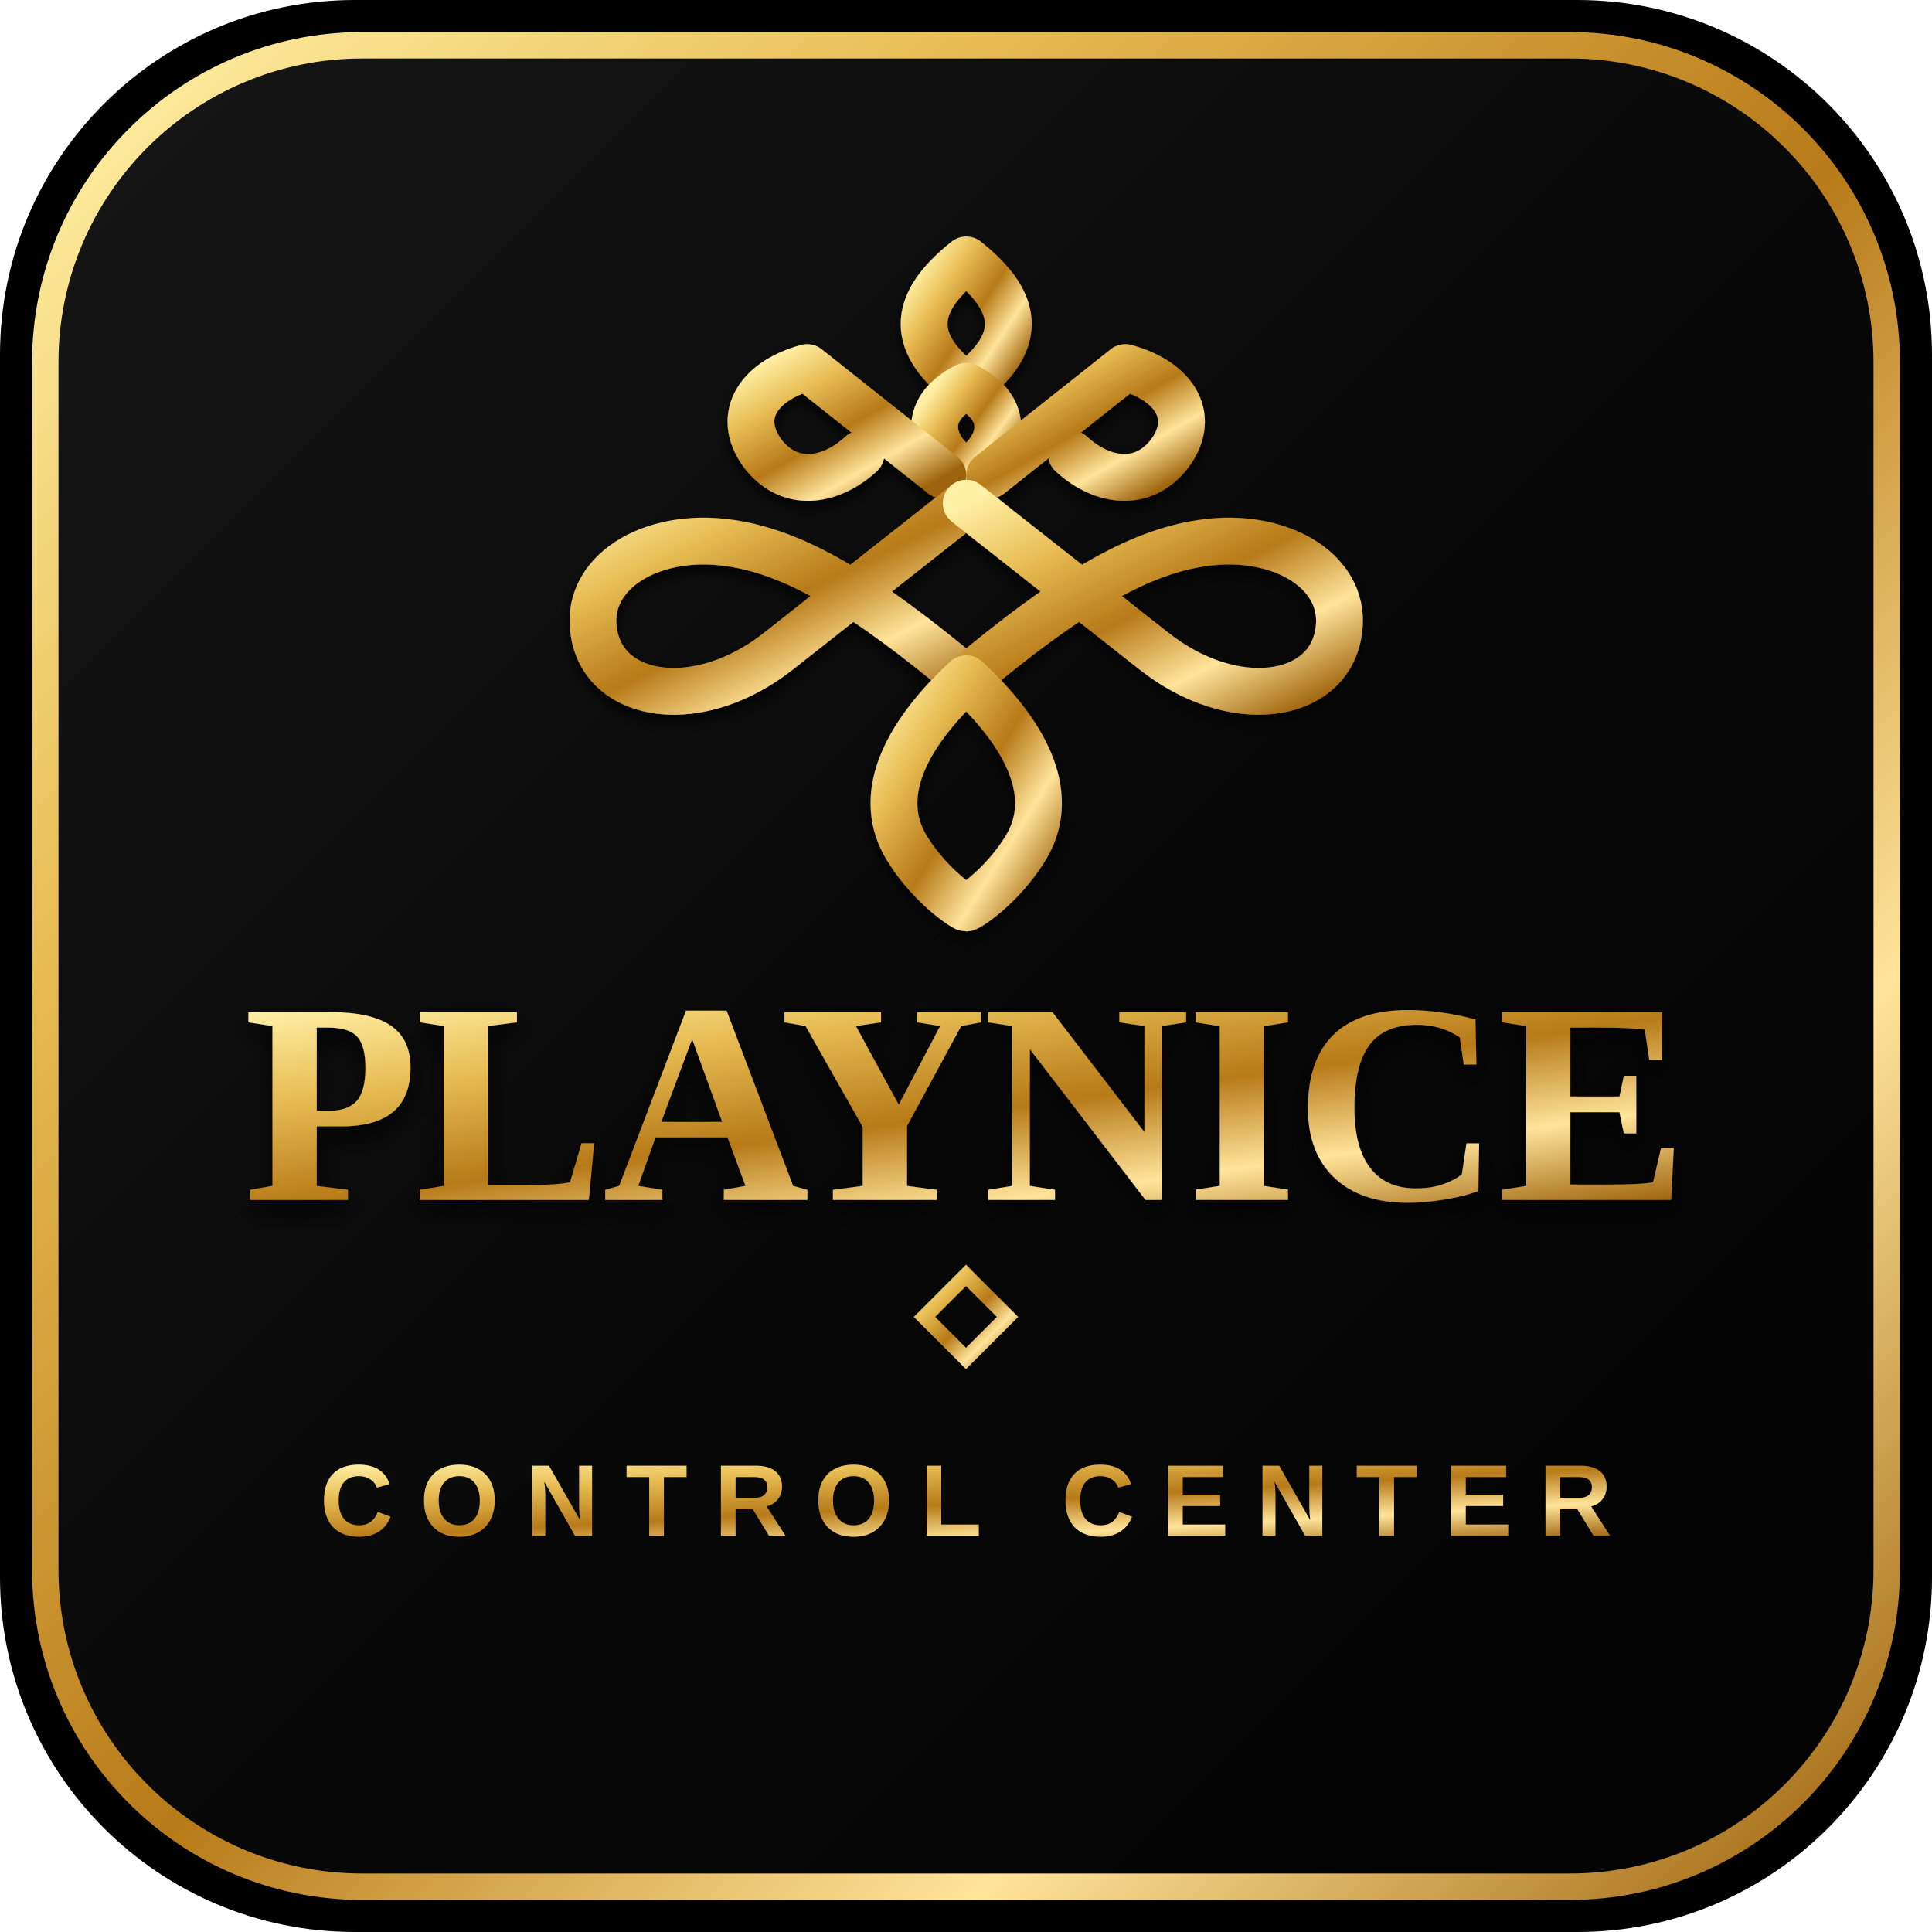
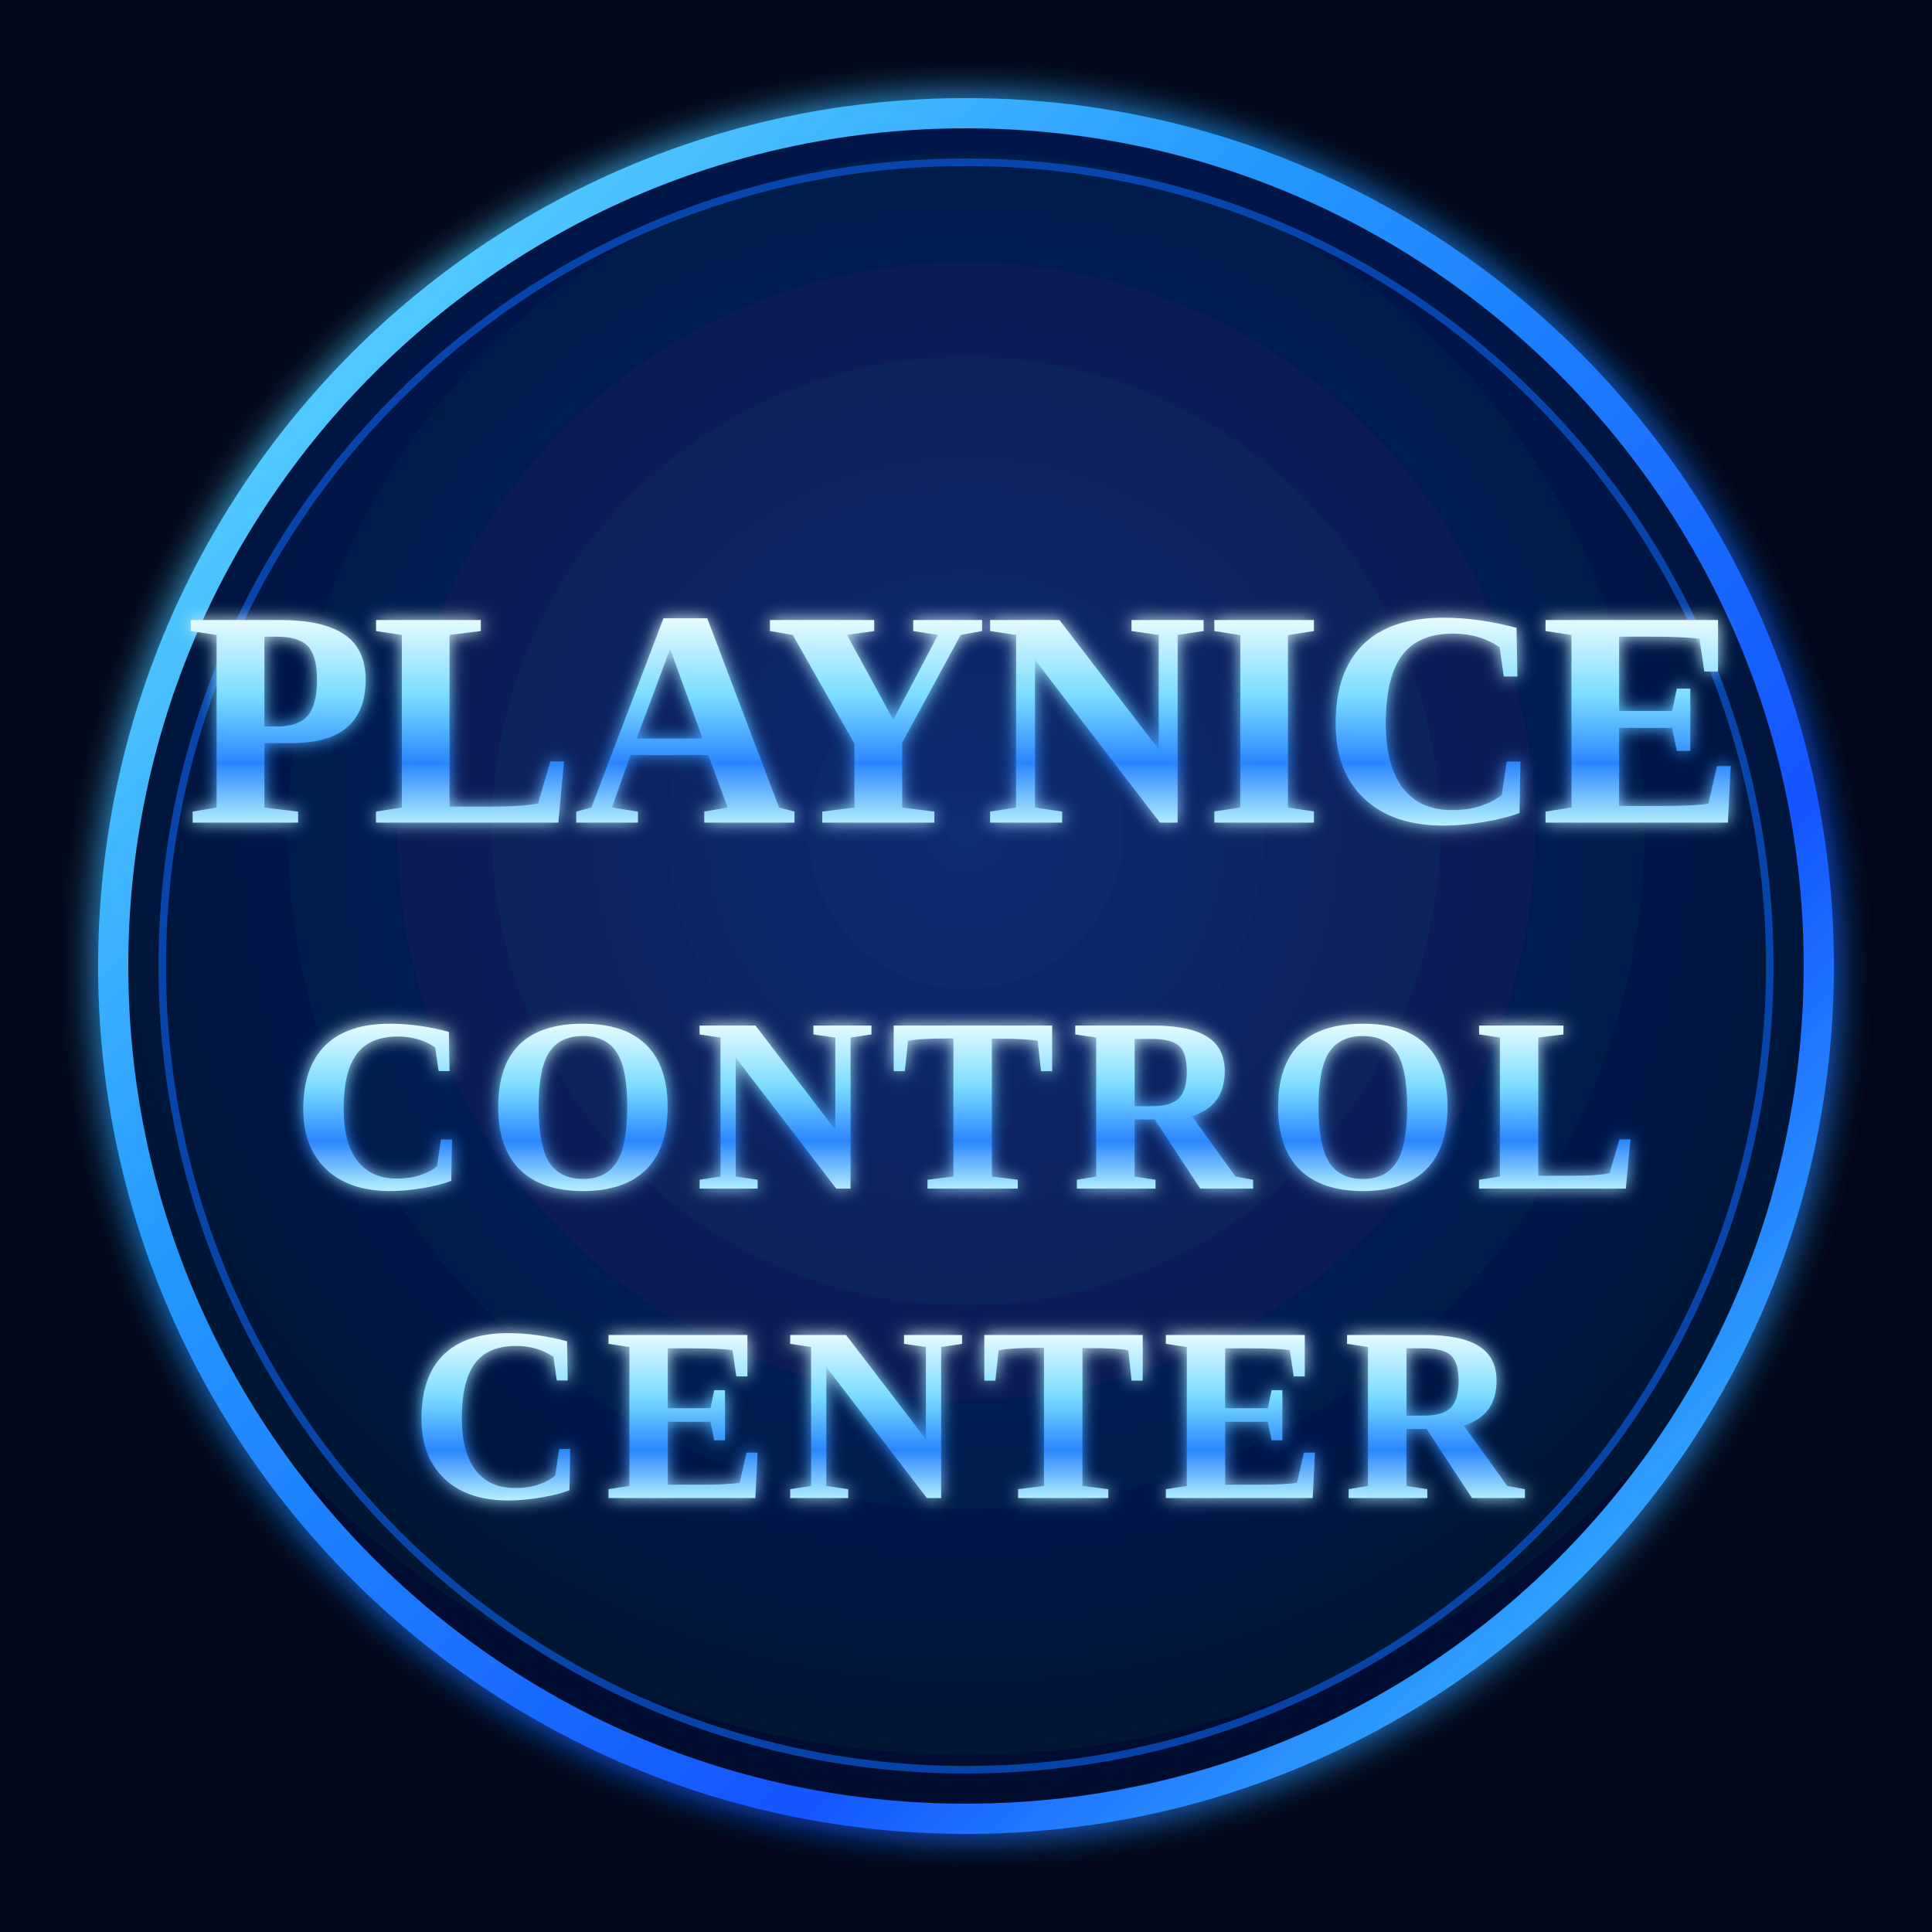
<svg xmlns="http://www.w3.org/2000/svg" viewBox="0 0 512 512" role="img" aria-label="PlayNice Control Center">
  <defs>
-     <linearGradient id="panel" x1="0" y1="0" x2="1" y2="1">
-       <stop offset="0" stop-color="#161616" />
-       <stop offset=".58" stop-color="#070707" />
-       <stop offset="1" stop-color="#020202" />
+     <radialGradient id="bg" cx="50%" cy="42%" r="72%">
+       <stop offset="0" stop-color="#0b2d74" />
+       <stop offset=".52" stop-color="#061b4e" />
+       <stop offset="1" stop-color="#020817" />
+     </radialGradient>
+     <linearGradient id="ring" x1="0" y1="0" x2="1" y2="1">
+       <stop offset="0" stop-color="#6de8ff" />
+       <stop offset=".35" stop-color="#2498ff" />
+       <stop offset=".7" stop-color="#1455ff" />
+       <stop offset="1" stop-color="#46dfff" />
    </linearGradient>
-     <linearGradient id="gold" x1="0" y1="0" x2="1" y2="1">
-       <stop offset="0" stop-color="#fff0a6" />
-       <stop offset=".24" stop-color="#e8bd54" />
-       <stop offset=".52" stop-color="#b77a18" />
-       <stop offset=".76" stop-color="#ffe49a" />
-       <stop offset="1" stop-color="#9e630c" />
+     <linearGradient id="text" x1="0" y1="0" x2="0" y2="1">
+       <stop offset="0" stop-color="#e8fbff" />
+       <stop offset=".38" stop-color="#79dcff" />
+       <stop offset=".7" stop-color="#2a86ff" />
+       <stop offset="1" stop-color="#b6f1ff" />
    </linearGradient>
-     <filter id="shadow" x="-20%" y="-20%" width="140%" height="140%">
-       <feDropShadow dx="0" dy="3" stdDeviation="3" flood-color="#000" flood-opacity=".8" />
+     <filter id="glow" x="-30%" y="-30%" width="160%" height="160%">
+       <feGaussianBlur stdDeviation="5" result="blur" />
+       <feMerge>
+         <feMergeNode in="blur" />
+         <feMergeNode in="SourceGraphic" />
+       </feMerge>
+     </filter>
+     <filter id="textGlow" x="-20%" y="-20%" width="140%" height="140%">
+       <feGaussianBlur stdDeviation="2.2" result="blur" />
+       <feMerge>
+         <feMergeNode in="blur" />
+         <feMergeNode in="SourceGraphic" />
+       </feMerge>
    </filter>
  </defs>
-   <rect width="512" height="512" rx="94" fill="#010101" />
-   <rect x="12" y="12" width="488" height="488" rx="84" fill="url(#panel)" stroke="url(#gold)" stroke-width="7" />
-   <g transform="translate(0 -8) scale(.62) translate(157 38)" fill="none" stroke="url(#gold)" stroke-width="20" stroke-linecap="round" stroke-linejoin="round" filter="url(#shadow)">
-     <path d="M256 86c-24 19-24 36 0 54 24-18 24-35 0-54Z" />
-     <path d="M256 140c-18 9-18 25 0 37 18-12 18-28 0-37Z" />
-     <path d="M246 178 188 132c-22 6-31 22-18 38 12 14 29 10 41-1" />
-     <path d="M266 178 324 132c22 6 31 22 18 38-12 14-29 10-41-1" />
-     <path d="M256 190 176 253c-34 27-74 21-79-7-5-26 24-44 58-39 28 4 58 22 101 58" />
-     <path d="M256 190 336 253c34 27 74 21 79-7 5-26-24-44-58-39-28 4-58 22-101 58" />
-     <path d="M256 265c-27 25-39 51-25 73 10 16 24 25 25 25s15-9 25-25c14-22 2-48-25-73Z" />
+   <rect width="512" height="512" fill="#020817" />
+   <circle cx="256" cy="256" r="226" fill="url(#bg)" stroke="url(#ring)" stroke-width="8" filter="url(#glow)" />
+   <circle cx="256" cy="256" r="213" fill="none" stroke="#0a58d9" stroke-width="2" opacity=".7" />
+   <g text-anchor="middle" fill="url(#text)" filter="url(#textGlow)" font-family="Georgia, 'Times New Roman', serif">
+     <text x="256" y="218" font-size="82" font-weight="700" letter-spacing="-1">PLAYNICE</text>
+     <text x="256" y="315" font-size="66" font-weight="700" letter-spacing="4">CONTROL</text>
+     <text x="256" y="397" font-size="66" font-weight="700" letter-spacing="4">CENTER</text>
  </g>
-   <text x="256" y="318" text-anchor="middle" font-family="Georgia, 'Times New Roman', serif" font-size="76" font-weight="700" letter-spacing="-1" fill="url(#gold)" filter="url(#shadow)">PLAYNICE</text>
-   <line x1="70" y1="349" x2="224" y2="349" stroke="url(#gold)" stroke-width="2.4" />
-   <path d="M256 338 267 349 256 360 245 349Z" fill="none" stroke="url(#gold)" stroke-width="4" />
-   <line x1="288" y1="349" x2="442" y2="349" stroke="url(#gold)" stroke-width="2.4" />
-   <text x="256" y="407" text-anchor="middle" font-family="Arial, Helvetica, sans-serif" font-size="27" font-weight="600" letter-spacing="7" fill="url(#gold)">CONTROL CENTER</text>
</svg>
